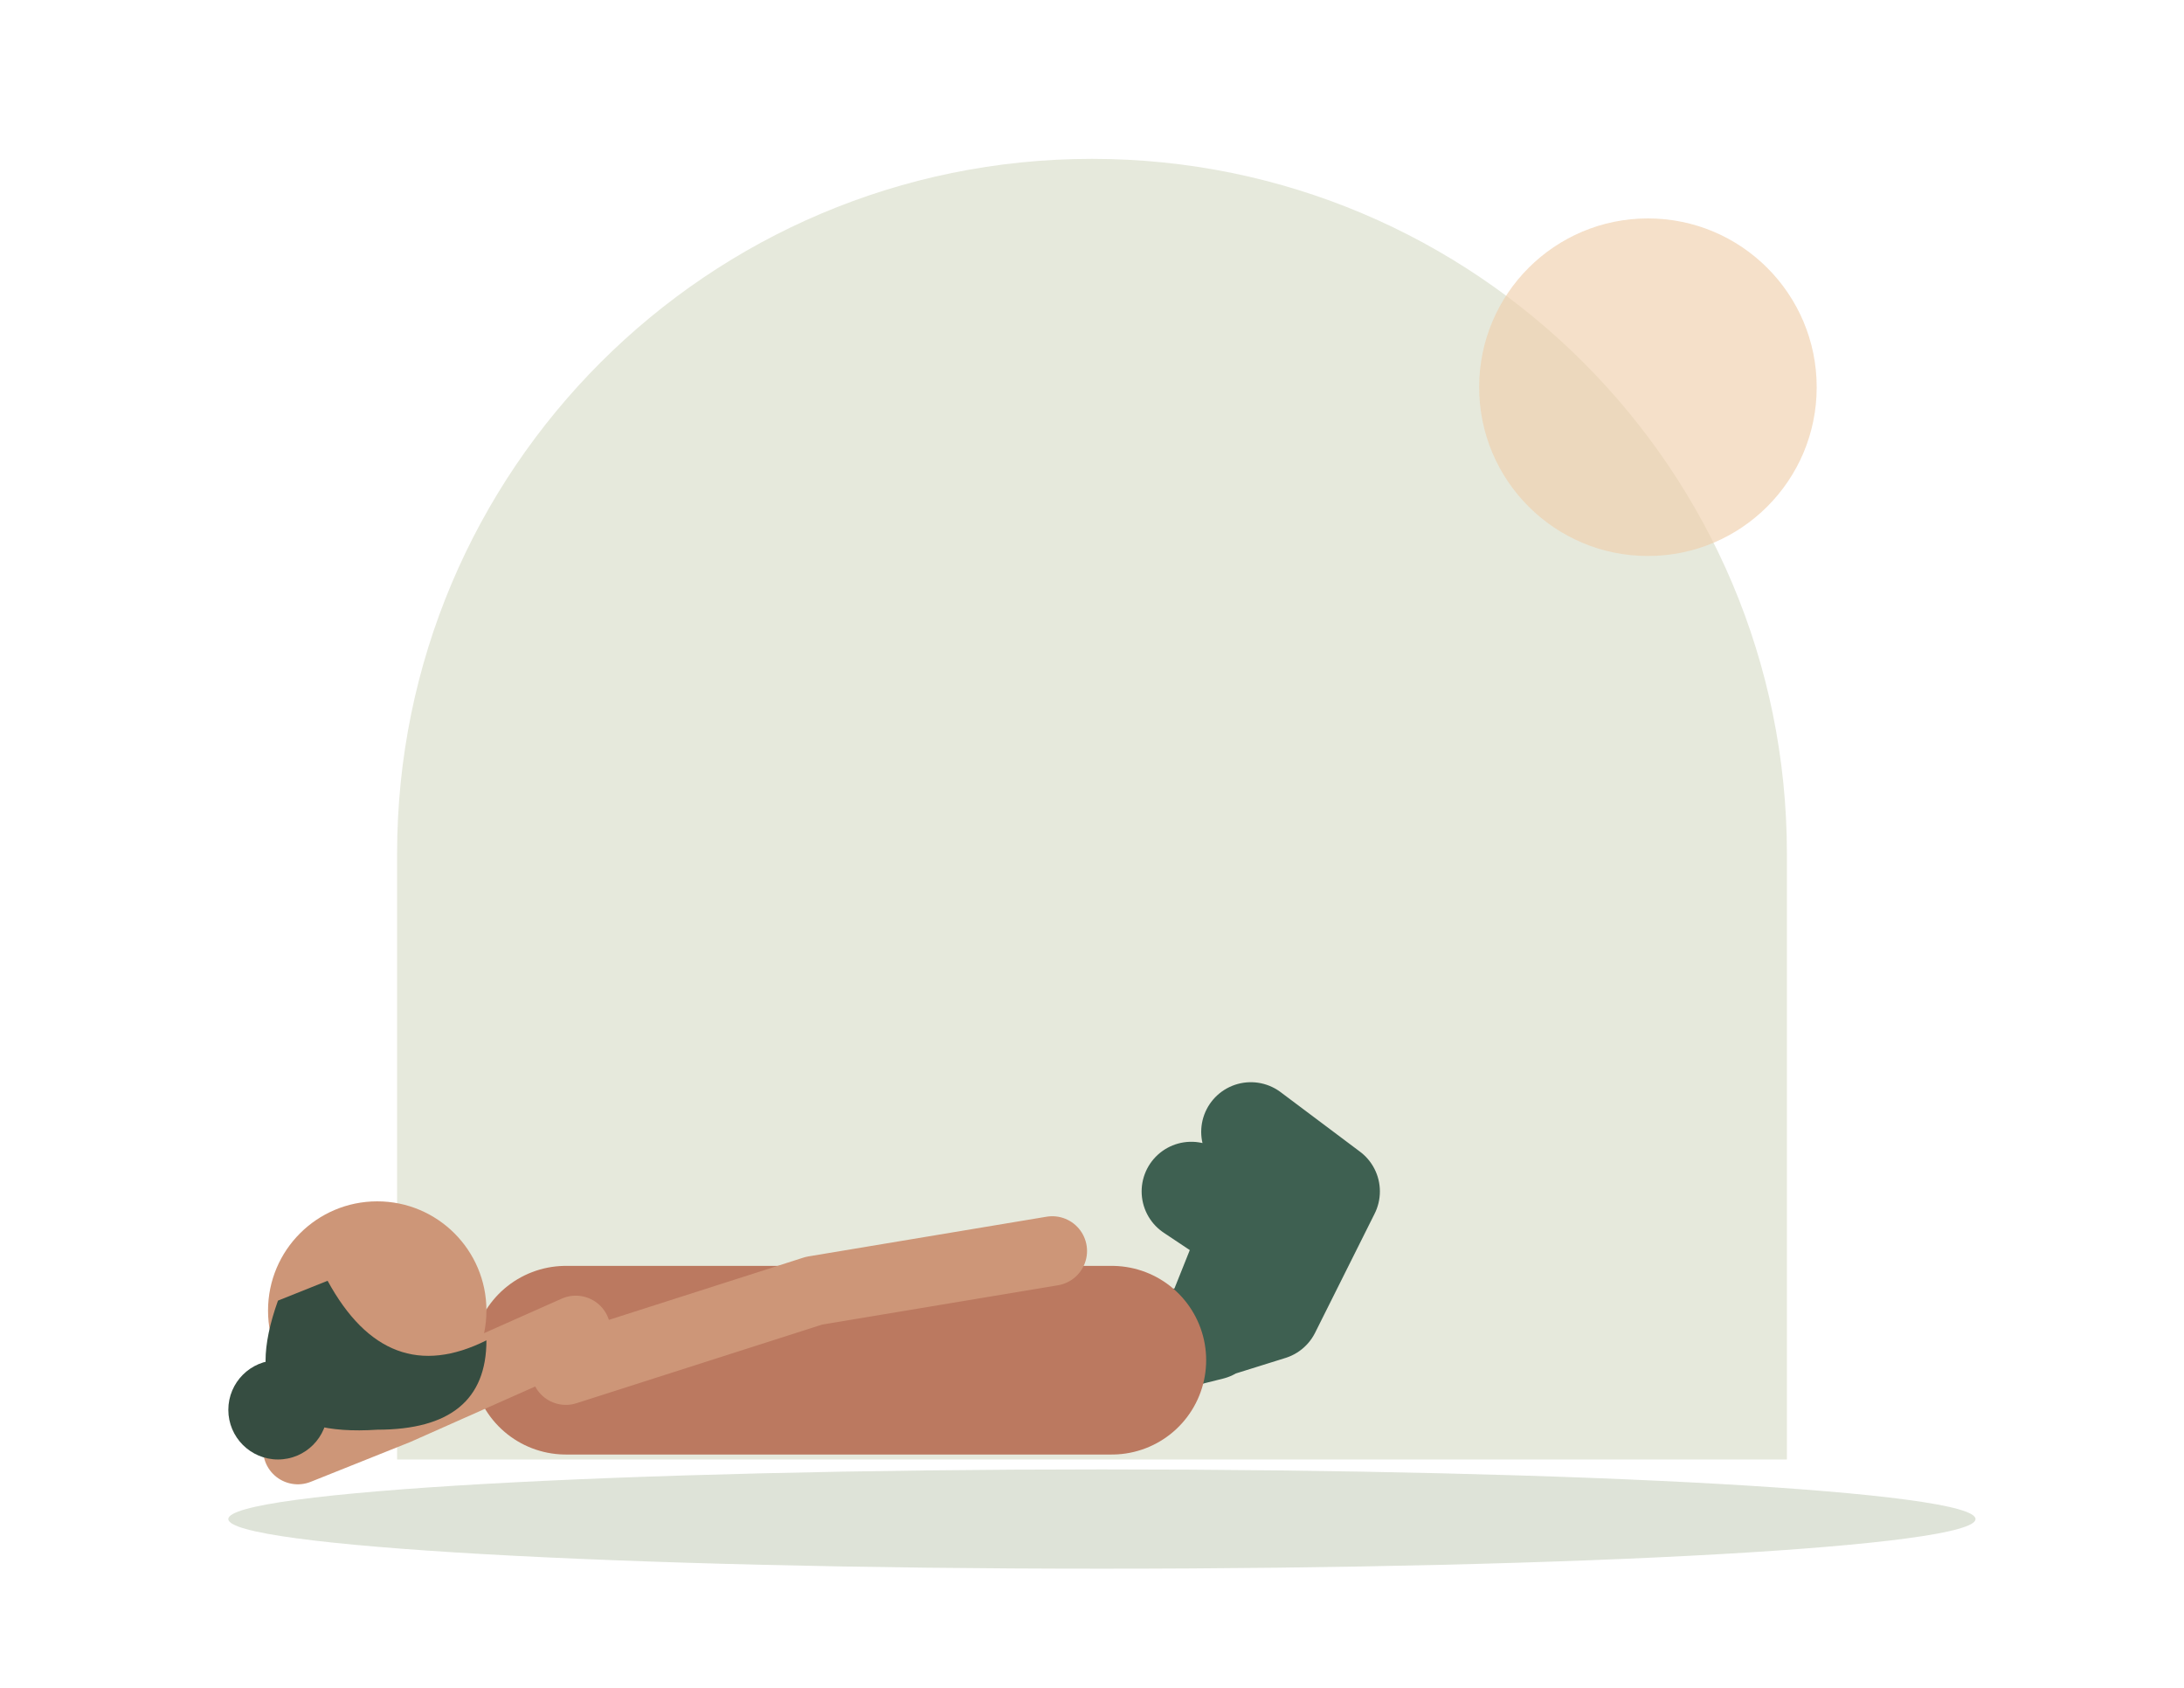
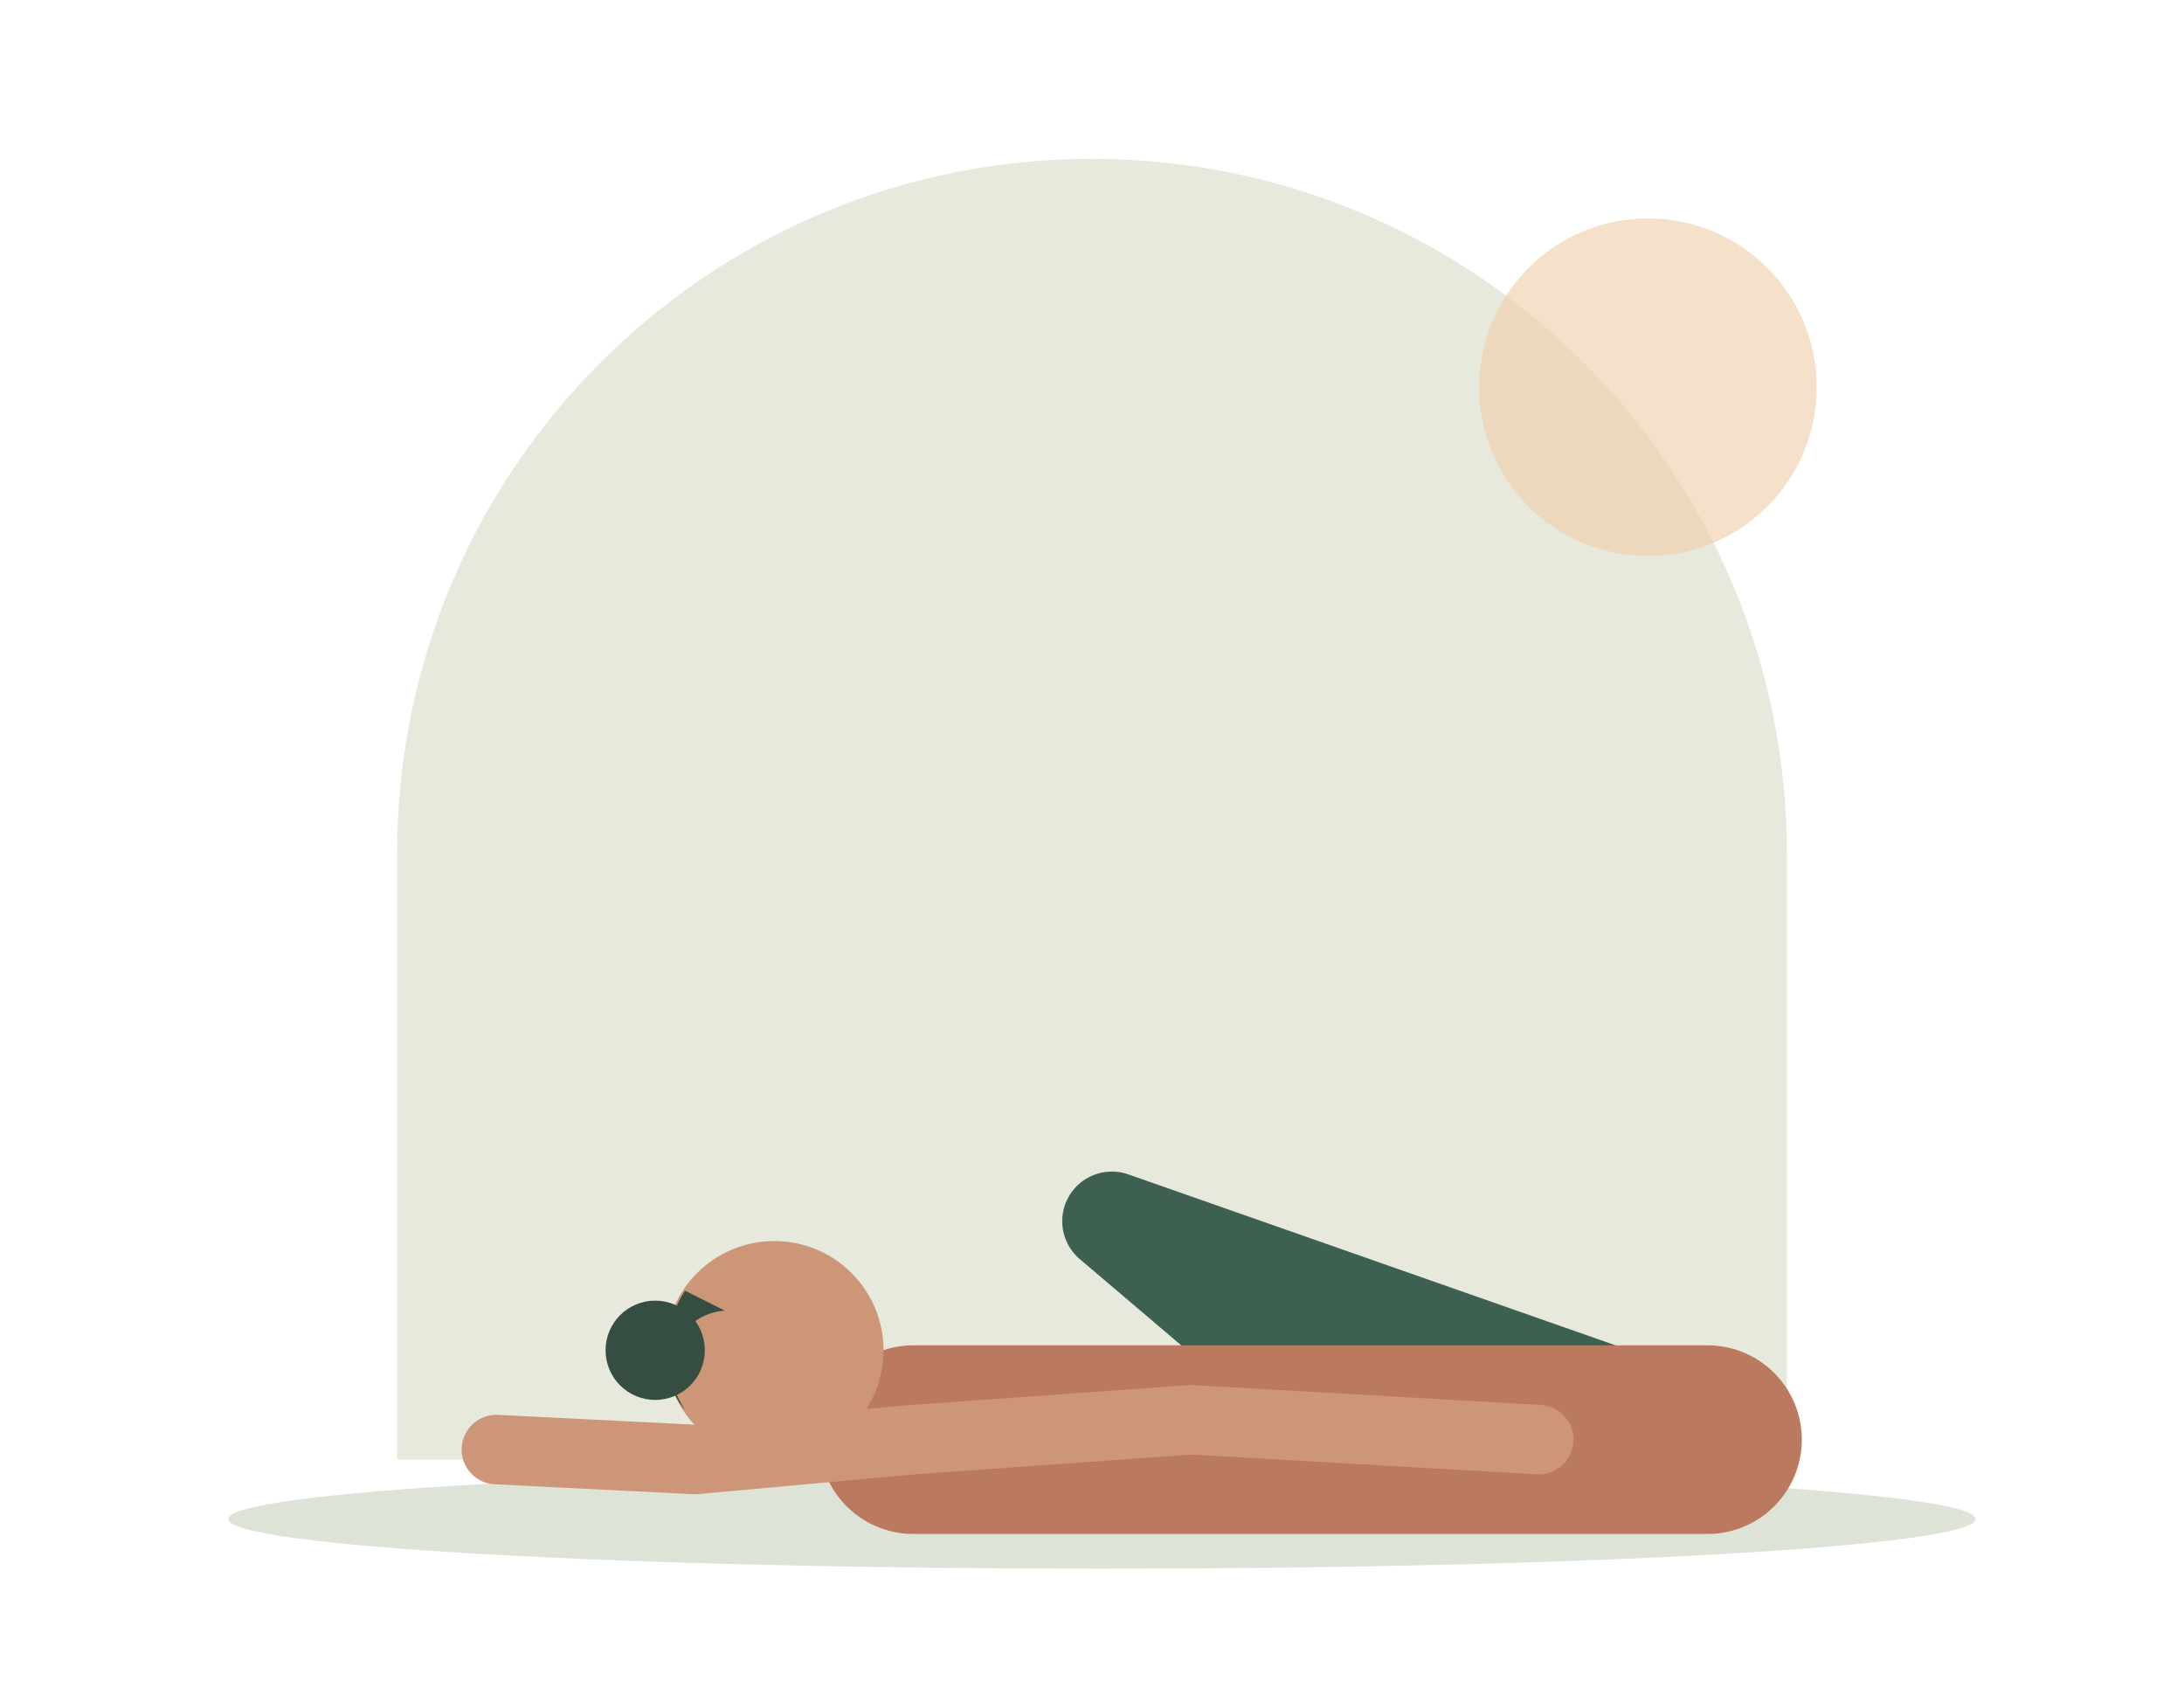
<svg xmlns="http://www.w3.org/2000/svg" width="440" height="340" viewBox="0 0 220 170">
  <path d="M40 147V86a70 70 0 0 1 140 0v61Z" fill="#e6e9dc" />
  <circle cx="166" cy="39" r="17" fill="#efcfac" opacity=".65" />
  <ellipse cx="111" cy="153" rx="88" ry="5" fill="#ccd4c3" opacity=".65" />
-   <path d="M112 137 L128 132 L134 120 L126 114 M110 137 L122 134 L126 124 L120 120" stroke="#3e6051" stroke-width="10" fill="none" stroke-linecap="round" stroke-linejoin="round" />
-   <path d="M57 137 L112 137" stroke="#bb7960" stroke-width="19" fill="none" stroke-linecap="round" />
-   <path d="M57 138 L82 130 L106 126 M58 134 L40 142 L30 146" stroke="#cd9678" stroke-width="7" fill="none" stroke-linecap="round" stroke-linejoin="round" />
-   <circle cx="38" cy="132" r="11" fill="#cd9678" />
-   <path d="M28 131 Q23 145 38 144 Q49 144 49 135 Q39 140 33 129Z" fill="#364d41" />
-   <circle cx="28" cy="142" r="5" fill="#364d41" />
+   <path d="M172 145 L115 125 L135 142 L140 144 M169 143 L112 123 L132 140 L137 142" stroke="#3e6051" stroke-width="10" fill="none" stroke-linecap="round" stroke-linejoin="round" />
+   <path d="M92 145 L172 145" stroke="#bb7960" stroke-width="19" fill="none" stroke-linecap="round" />
+   <path d="M92 145 L70 147 L50 146 M92 145 L120 143 L155 145" stroke="#cd9678" stroke-width="7" fill="none" stroke-linecap="round" stroke-linejoin="round" />
+   <circle cx="78" cy="136" r="11" fill="#cd9678" />
+   <path d="M69 130 A11 11 0 0 0 69 142 A6 6 0 0 1 73 132 Z" fill="#364d41" />
+   <circle cx="66" cy="136" r="5" fill="#364d41" />
</svg>
